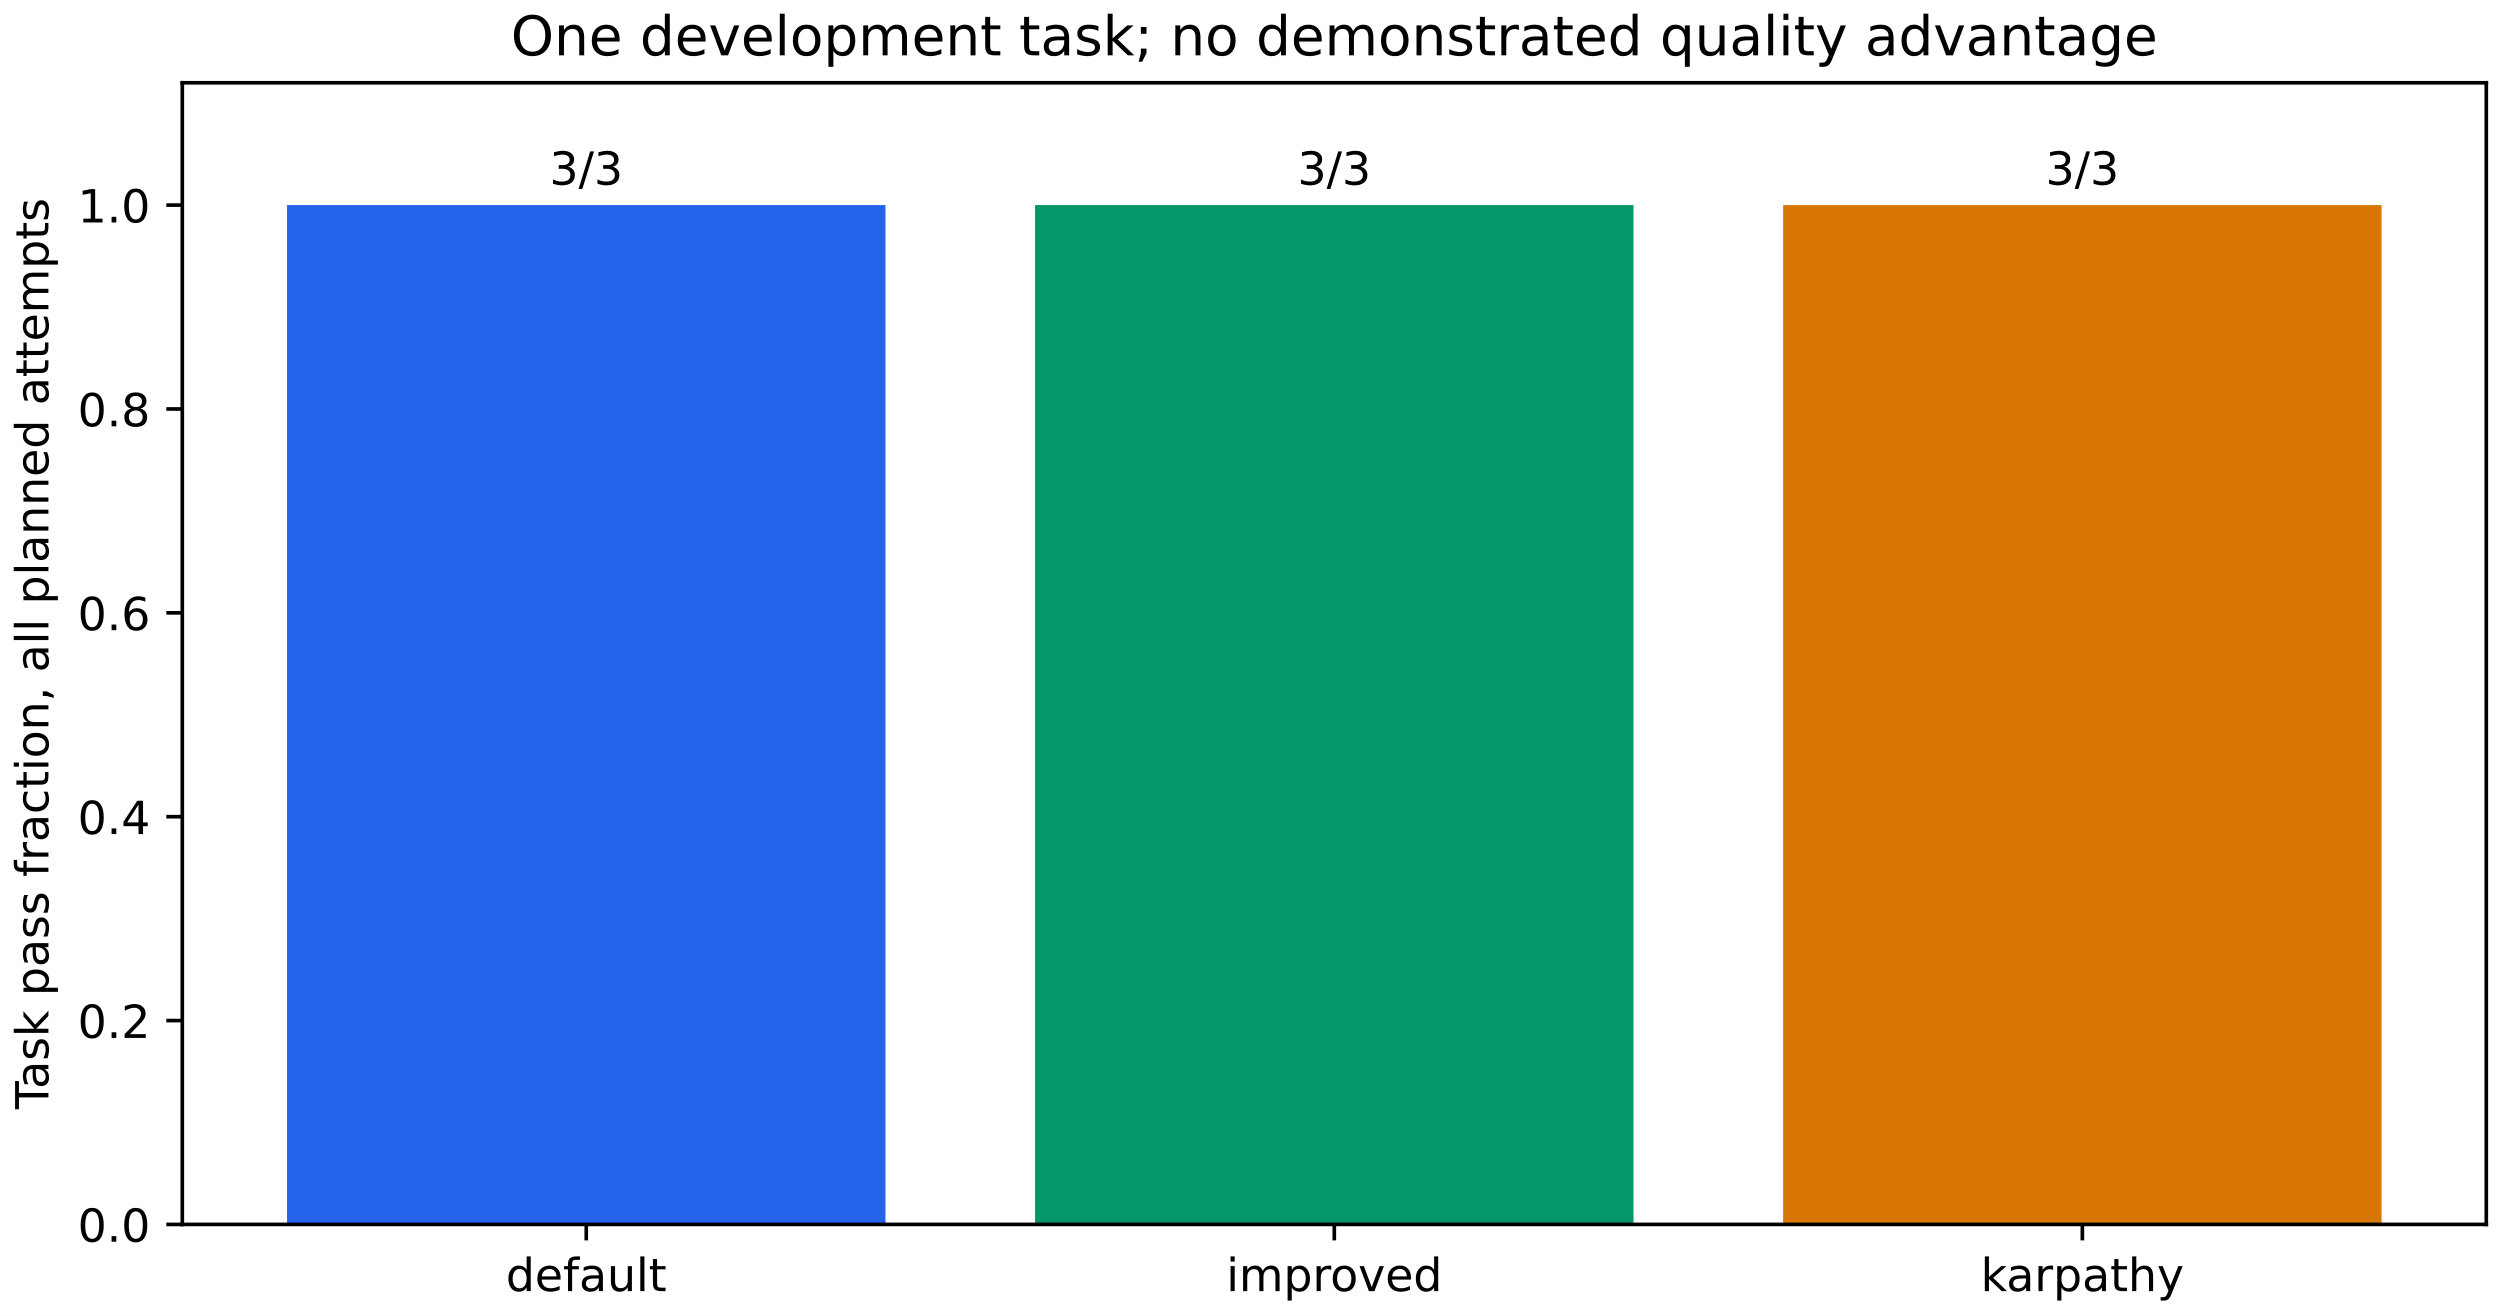
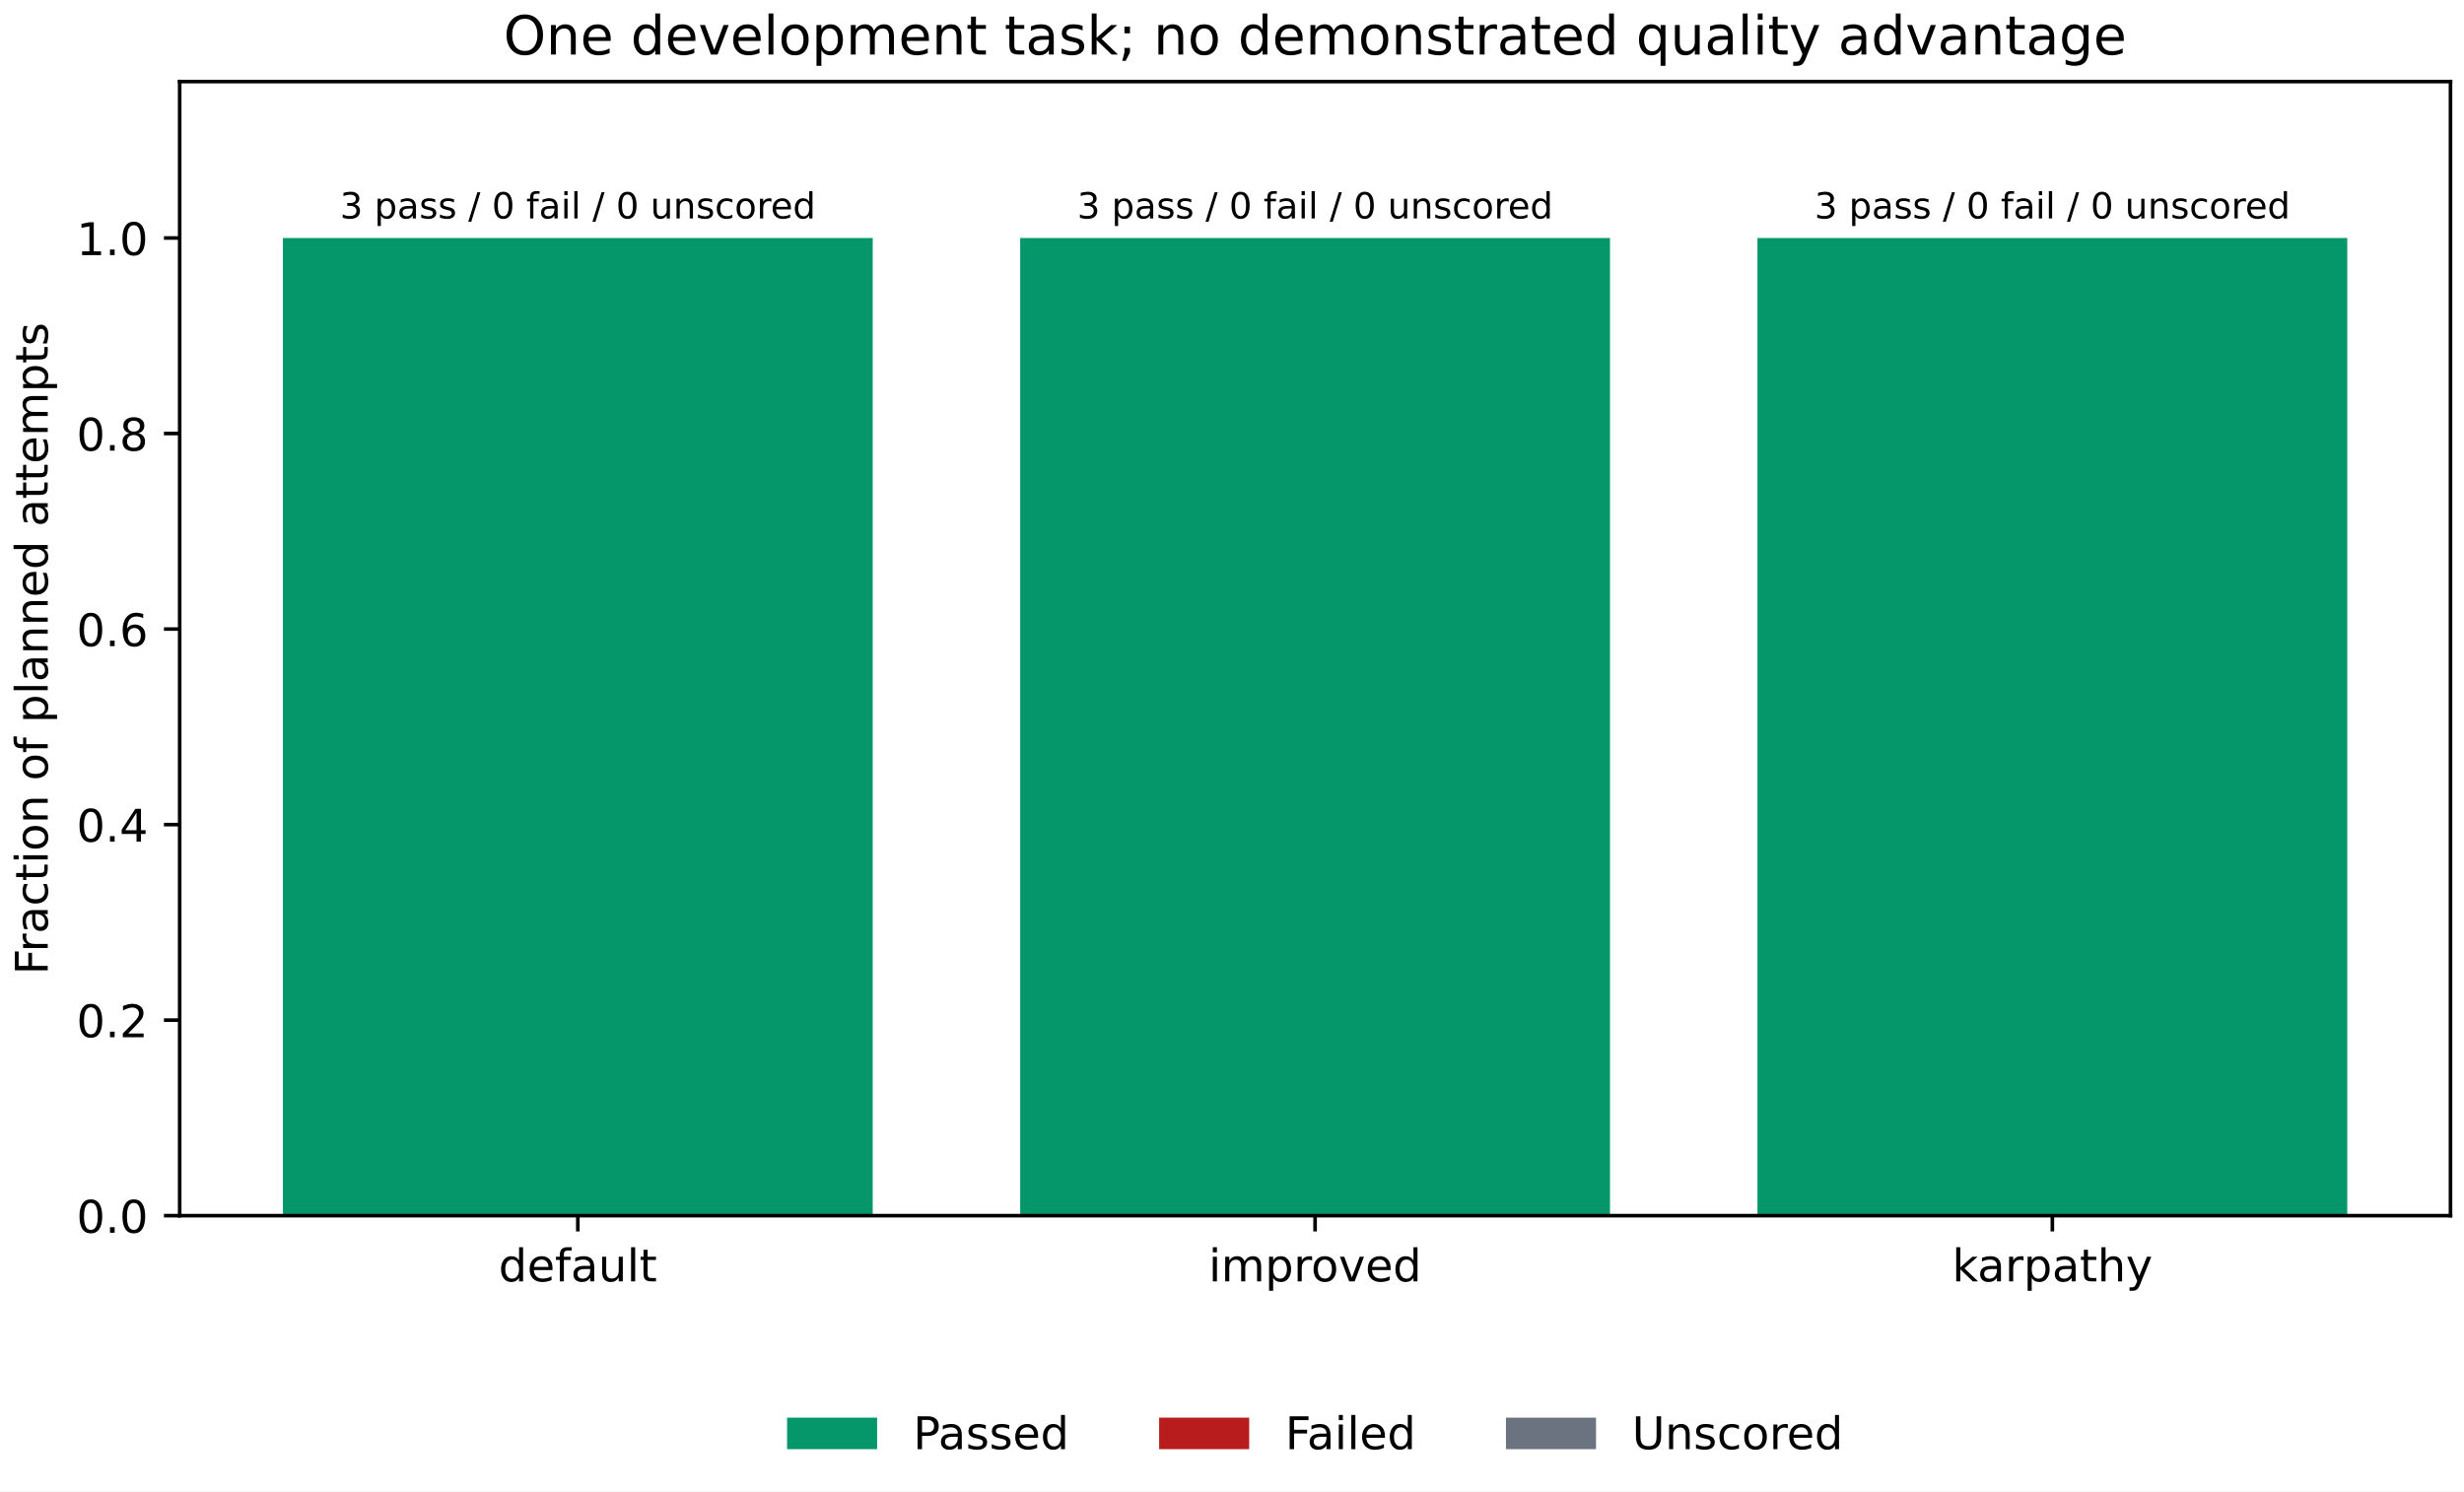
- <svg xmlns="http://www.w3.org/2000/svg" xmlns:xlink="http://www.w3.org/1999/xlink" width="547.2pt" height="288pt" viewBox="0 0 547.2 288" version="1.1">
+ <svg xmlns="http://www.w3.org/2000/svg" xmlns:xlink="http://www.w3.org/1999/xlink" width="547.2pt" height="331.2pt" viewBox="0 0 547.2 331.2" version="1.1">
  <defs>
    <style type="text/css">*{stroke-linejoin: round; stroke-linecap: butt}</style>
  </defs>
  <g id="figure_1">
    <g id="patch_1">
-       <path d="M 0 288  L 547.2 288  L 547.2 0  L 0 0  z " style="fill: #ffffff" />
+       <path d="M 0 331.2  L 547.2 331.2  L 547.2 0  L 0 0  z " style="fill: #ffffff" />
    </g>
    <g id="axes_1">
      <g id="patch_2">
-         <path d="M 39.904 267.999  L 544.2 267.999  L 544.2 18.118  L 39.904 18.118  z " style="fill: #ffffff" />
+         <path d="M 39.904 270.006  L 544.2 270.006  L 544.2 18.118  L 39.904 18.118  z " style="fill: #ffffff" />
      </g>
      <g id="patch_3">
-         <path d="M 62.827 267.999  L 193.813 267.999  L 193.813 44.891  L 62.827 44.891  z " clip-path="url(#p028850ccd5)" style="fill: #2563eb" />
+         <path d="M 62.827 270.006  L 193.813 270.006  L 193.813 52.862  L 62.827 52.862  z " clip-path="url(#pe4a118b17a)" style="fill: #059669" />
      </g>
      <g id="patch_4">
-         <path d="M 226.559 267.999  L 357.545 267.999  L 357.545 44.891  L 226.559 44.891  z " clip-path="url(#p028850ccd5)" style="fill: #059669" />
+         <path d="M 226.559 270.006  L 357.545 270.006  L 357.545 52.862  L 226.559 52.862  z " clip-path="url(#pe4a118b17a)" style="fill: #059669" />
      </g>
      <g id="patch_5">
-         <path d="M 390.291 267.999  L 521.277 267.999  L 521.277 44.891  L 390.291 44.891  z " clip-path="url(#p028850ccd5)" style="fill: #d97706" />
+         <path d="M 390.291 270.006  L 521.277 270.006  L 521.277 52.862  L 390.291 52.862  z " clip-path="url(#pe4a118b17a)" style="fill: #059669" />
+       </g>
+       <g id="patch_6">
+         <path d="M 62.827 52.862  L 193.813 52.862  L 193.813 52.862  L 62.827 52.862  z " clip-path="url(#pe4a118b17a)" style="fill: #b91c1c" />
+       </g>
+       <g id="patch_7">
+         <path d="M 226.559 52.862  L 357.545 52.862  L 357.545 52.862  L 226.559 52.862  z " clip-path="url(#pe4a118b17a)" style="fill: #b91c1c" />
+       </g>
+       <g id="patch_8">
+         <path d="M 390.291 52.862  L 521.277 52.862  L 521.277 52.862  L 390.291 52.862  z " clip-path="url(#pe4a118b17a)" style="fill: #b91c1c" />
+       </g>
+       <g id="patch_9">
+         <path d="M 62.827 52.862  L 193.813 52.862  L 193.813 52.862  L 62.827 52.862  z " clip-path="url(#pe4a118b17a)" style="fill: #6b7280" />
+       </g>
+       <g id="patch_10">
+         <path d="M 226.559 52.862  L 357.545 52.862  L 357.545 52.862  L 226.559 52.862  z " clip-path="url(#pe4a118b17a)" style="fill: #6b7280" />
+       </g>
+       <g id="patch_11">
+         <path d="M 390.291 52.862  L 521.277 52.862  L 521.277 52.862  L 390.291 52.862  z " clip-path="url(#pe4a118b17a)" style="fill: #6b7280" />
      </g>
      <g id="matplotlib.axis_1">
        <g id="xtick_1">
          <g id="line2d_1">
            <defs>
              <path id="me37db6a19e" d="M 0 0  L 0 3.5  " style="stroke: #000000; stroke-width: 0.8" />
            </defs>
            <g>
-               <use xlink:href="#me37db6a19e" x="128.32" y="267.999" style="stroke: #000000; stroke-width: 0.8" />
+               <use xlink:href="#me37db6a19e" x="128.32" y="270.006" style="stroke: #000000; stroke-width: 0.8" />
            </g>
          </g>
          <g id="text_1">
-             <text style="font-size: 10px; font-family: 'DejaVu Sans', 'Bitstream Vera Sans', 'Computer Modern Sans Serif', 'Lucida Grande', 'Verdana', 'Geneva', 'Lucid', 'Arial', 'Helvetica', 'Avant Garde', sans-serif; text-anchor: middle" x="128.32" y="282.597" transform="rotate(-0 128.3196 282.5974)">default</text>
+             <text style="font-size: 10px; font-family: 'DejaVu Sans', 'Bitstream Vera Sans', 'Computer Modern Sans Serif', 'Lucida Grande', 'Verdana', 'Geneva', 'Lucid', 'Arial', 'Helvetica', 'Avant Garde', sans-serif; text-anchor: middle" x="128.32" y="284.605" transform="rotate(-0 128.3196 284.6046)">default</text>
          </g>
        </g>
        <g id="xtick_2">
          <g id="line2d_2">
            <g>
-               <use xlink:href="#me37db6a19e" x="292.052" y="267.999" style="stroke: #000000; stroke-width: 0.8" />
+               <use xlink:href="#me37db6a19e" x="292.052" y="270.006" style="stroke: #000000; stroke-width: 0.8" />
            </g>
          </g>
          <g id="text_2">
-             <text style="font-size: 10px; font-family: 'DejaVu Sans', 'Bitstream Vera Sans', 'Computer Modern Sans Serif', 'Lucida Grande', 'Verdana', 'Geneva', 'Lucid', 'Arial', 'Helvetica', 'Avant Garde', sans-serif; text-anchor: middle" x="292.052" y="282.597" transform="rotate(-0 292.052 282.5974)">improved</text>
+             <text style="font-size: 10px; font-family: 'DejaVu Sans', 'Bitstream Vera Sans', 'Computer Modern Sans Serif', 'Lucida Grande', 'Verdana', 'Geneva', 'Lucid', 'Arial', 'Helvetica', 'Avant Garde', sans-serif; text-anchor: middle" x="292.052" y="284.605" transform="rotate(-0 292.052 284.6046)">improved</text>
          </g>
        </g>
        <g id="xtick_3">
          <g id="line2d_3">
            <g>
-               <use xlink:href="#me37db6a19e" x="455.784" y="267.999" style="stroke: #000000; stroke-width: 0.8" />
+               <use xlink:href="#me37db6a19e" x="455.784" y="270.006" style="stroke: #000000; stroke-width: 0.8" />
            </g>
          </g>
          <g id="text_3">
-             <text style="font-size: 10px; font-family: 'DejaVu Sans', 'Bitstream Vera Sans', 'Computer Modern Sans Serif', 'Lucida Grande', 'Verdana', 'Geneva', 'Lucid', 'Arial', 'Helvetica', 'Avant Garde', sans-serif; text-anchor: middle" x="455.784" y="282.597" transform="rotate(-0 455.7843 282.5974)">karpathy</text>
+             <text style="font-size: 10px; font-family: 'DejaVu Sans', 'Bitstream Vera Sans', 'Computer Modern Sans Serif', 'Lucida Grande', 'Verdana', 'Geneva', 'Lucid', 'Arial', 'Helvetica', 'Avant Garde', sans-serif; text-anchor: middle" x="455.784" y="284.605" transform="rotate(-0 455.7843 284.6046)">karpathy</text>
          </g>
        </g>
      </g>
      <g id="matplotlib.axis_2">
        <g id="ytick_1">
          <g id="line2d_4">
            <defs>
              <path id="m2b3d7b8496" d="M 0 0  L -3.5 0  " style="stroke: #000000; stroke-width: 0.8" />
            </defs>
            <g>
-               <use xlink:href="#m2b3d7b8496" x="39.904" y="267.999" style="stroke: #000000; stroke-width: 0.8" />
+               <use xlink:href="#m2b3d7b8496" x="39.904" y="270.006" style="stroke: #000000; stroke-width: 0.8" />
            </g>
          </g>
          <g id="text_4">
-             <text style="font-size: 10px; font-family: 'DejaVu Sans', 'Bitstream Vera Sans', 'Computer Modern Sans Serif', 'Lucida Grande', 'Verdana', 'Geneva', 'Lucid', 'Arial', 'Helvetica', 'Avant Garde', sans-serif; text-anchor: end" x="32.904" y="271.798" transform="rotate(-0 32.90415 271.7978)">0.0</text>
+             <text style="font-size: 10px; font-family: 'DejaVu Sans', 'Bitstream Vera Sans', 'Computer Modern Sans Serif', 'Lucida Grande', 'Verdana', 'Geneva', 'Lucid', 'Arial', 'Helvetica', 'Avant Garde', sans-serif; text-anchor: end" x="32.904" y="273.805" transform="rotate(-0 32.90415 273.805)">0.0</text>
          </g>
        </g>
        <g id="ytick_2">
          <g id="line2d_5">
            <g>
-               <use xlink:href="#m2b3d7b8496" x="39.904" y="223.377" style="stroke: #000000; stroke-width: 0.8" />
+               <use xlink:href="#m2b3d7b8496" x="39.904" y="226.577" style="stroke: #000000; stroke-width: 0.8" />
            </g>
          </g>
          <g id="text_5">
-             <text style="font-size: 10px; font-family: 'DejaVu Sans', 'Bitstream Vera Sans', 'Computer Modern Sans Serif', 'Lucida Grande', 'Verdana', 'Geneva', 'Lucid', 'Arial', 'Helvetica', 'Avant Garde', sans-serif; text-anchor: end" x="32.904" y="227.176" transform="rotate(-0 32.90415 227.1763)">0.2</text>
+             <text style="font-size: 10px; font-family: 'DejaVu Sans', 'Bitstream Vera Sans', 'Computer Modern Sans Serif', 'Lucida Grande', 'Verdana', 'Geneva', 'Lucid', 'Arial', 'Helvetica', 'Avant Garde', sans-serif; text-anchor: end" x="32.904" y="230.376" transform="rotate(-0 32.90415 230.3761)">0.2</text>
          </g>
        </g>
        <g id="ytick_3">
          <g id="line2d_6">
            <g>
-               <use xlink:href="#m2b3d7b8496" x="39.904" y="178.756" style="stroke: #000000; stroke-width: 0.8" />
+               <use xlink:href="#m2b3d7b8496" x="39.904" y="183.148" style="stroke: #000000; stroke-width: 0.8" />
            </g>
          </g>
          <g id="text_6">
-             <text style="font-size: 10px; font-family: 'DejaVu Sans', 'Bitstream Vera Sans', 'Computer Modern Sans Serif', 'Lucida Grande', 'Verdana', 'Geneva', 'Lucid', 'Arial', 'Helvetica', 'Avant Garde', sans-serif; text-anchor: end" x="32.904" y="182.555" transform="rotate(-0 32.90415 182.5547)">0.4</text>
+             <text style="font-size: 10px; font-family: 'DejaVu Sans', 'Bitstream Vera Sans', 'Computer Modern Sans Serif', 'Lucida Grande', 'Verdana', 'Geneva', 'Lucid', 'Arial', 'Helvetica', 'Avant Garde', sans-serif; text-anchor: end" x="32.904" y="186.947" transform="rotate(-0 32.90415 186.9471)">0.4</text>
          </g>
        </g>
        <g id="ytick_4">
          <g id="line2d_7">
            <g>
-               <use xlink:href="#m2b3d7b8496" x="39.904" y="134.134" style="stroke: #000000; stroke-width: 0.8" />
+               <use xlink:href="#m2b3d7b8496" x="39.904" y="139.719" style="stroke: #000000; stroke-width: 0.8" />
            </g>
          </g>
          <g id="text_7">
-             <text style="font-size: 10px; font-family: 'DejaVu Sans', 'Bitstream Vera Sans', 'Computer Modern Sans Serif', 'Lucida Grande', 'Verdana', 'Geneva', 'Lucid', 'Arial', 'Helvetica', 'Avant Garde', sans-serif; text-anchor: end" x="32.904" y="137.933" transform="rotate(-0 32.90415 137.9332)">0.6</text>
+             <text style="font-size: 10px; font-family: 'DejaVu Sans', 'Bitstream Vera Sans', 'Computer Modern Sans Serif', 'Lucida Grande', 'Verdana', 'Geneva', 'Lucid', 'Arial', 'Helvetica', 'Avant Garde', sans-serif; text-anchor: end" x="32.904" y="143.518" transform="rotate(-0 32.90415 143.5182)">0.6</text>
          </g>
        </g>
        <g id="ytick_5">
          <g id="line2d_8">
            <g>
-               <use xlink:href="#m2b3d7b8496" x="39.904" y="89.513" style="stroke: #000000; stroke-width: 0.8" />
+               <use xlink:href="#m2b3d7b8496" x="39.904" y="96.29" style="stroke: #000000; stroke-width: 0.8" />
            </g>
          </g>
          <g id="text_8">
-             <text style="font-size: 10px; font-family: 'DejaVu Sans', 'Bitstream Vera Sans', 'Computer Modern Sans Serif', 'Lucida Grande', 'Verdana', 'Geneva', 'Lucid', 'Arial', 'Helvetica', 'Avant Garde', sans-serif; text-anchor: end" x="32.904" y="93.312" transform="rotate(-0 32.90415 93.31165)">0.8</text>
+             <text style="font-size: 10px; font-family: 'DejaVu Sans', 'Bitstream Vera Sans', 'Computer Modern Sans Serif', 'Lucida Grande', 'Verdana', 'Geneva', 'Lucid', 'Arial', 'Helvetica', 'Avant Garde', sans-serif; text-anchor: end" x="32.904" y="100.089" transform="rotate(-0 32.90415 100.0893)">0.8</text>
          </g>
        </g>
        <g id="ytick_6">
          <g id="line2d_9">
            <g>
-               <use xlink:href="#m2b3d7b8496" x="39.904" y="44.891" style="stroke: #000000; stroke-width: 0.8" />
+               <use xlink:href="#m2b3d7b8496" x="39.904" y="52.862" style="stroke: #000000; stroke-width: 0.8" />
            </g>
          </g>
          <g id="text_9">
-             <text style="font-size: 10px; font-family: 'DejaVu Sans', 'Bitstream Vera Sans', 'Computer Modern Sans Serif', 'Lucida Grande', 'Verdana', 'Geneva', 'Lucid', 'Arial', 'Helvetica', 'Avant Garde', sans-serif; text-anchor: end" x="32.904" y="48.69" transform="rotate(-0 32.90415 48.69012)">1.0</text>
+             <text style="font-size: 10px; font-family: 'DejaVu Sans', 'Bitstream Vera Sans', 'Computer Modern Sans Serif', 'Lucida Grande', 'Verdana', 'Geneva', 'Lucid', 'Arial', 'Helvetica', 'Avant Garde', sans-serif; text-anchor: end" x="32.904" y="56.66" transform="rotate(-0 32.90415 56.66034)">1.0</text>
          </g>
        </g>
        <g id="text_10">
-           <text style="font-size: 10px; font-family: 'DejaVu Sans', 'Bitstream Vera Sans', 'Computer Modern Sans Serif', 'Lucida Grande', 'Verdana', 'Geneva', 'Lucid', 'Arial', 'Helvetica', 'Avant Garde', sans-serif; text-anchor: middle" x="10.599" y="143.059" transform="rotate(-90 10.59868 143.0587)">Task pass fraction, all planned attempts</text>
+           <text style="font-size: 10px; font-family: 'DejaVu Sans', 'Bitstream Vera Sans', 'Computer Modern Sans Serif', 'Lucida Grande', 'Verdana', 'Geneva', 'Lucid', 'Arial', 'Helvetica', 'Avant Garde', sans-serif; text-anchor: middle" x="10.599" y="144.062" transform="rotate(-90 10.59868 144.0623)">Fraction of planned attempts</text>
        </g>
      </g>
-       <g id="patch_6">
-         <path d="M 39.904 267.999  L 39.904 18.118  " style="fill: none; stroke: #000000; stroke-width: 0.8; stroke-linejoin: miter; stroke-linecap: square" />
+       <g id="patch_12">
+         <path d="M 39.904 270.006  L 39.904 18.118  " style="fill: none; stroke: #000000; stroke-width: 0.8; stroke-linejoin: miter; stroke-linecap: square" />
      </g>
-       <g id="patch_7">
-         <path d="M 544.2 267.999  L 544.2 18.118  " style="fill: none; stroke: #000000; stroke-width: 0.8; stroke-linejoin: miter; stroke-linecap: square" />
+       <g id="patch_13">
+         <path d="M 544.2 270.006  L 544.2 18.118  " style="fill: none; stroke: #000000; stroke-width: 0.8; stroke-linejoin: miter; stroke-linecap: square" />
      </g>
-       <g id="patch_8">
-         <path d="M 39.904 267.999  L 544.2 267.999  " style="fill: none; stroke: #000000; stroke-width: 0.8; stroke-linejoin: miter; stroke-linecap: square" />
+       <g id="patch_14">
+         <path d="M 39.904 270.006  L 544.2 270.006  " style="fill: none; stroke: #000000; stroke-width: 0.8; stroke-linejoin: miter; stroke-linecap: square" />
      </g>
-       <g id="patch_9">
+       <g id="patch_15">
        <path d="M 39.904 18.118  L 544.2 18.118  " style="fill: none; stroke: #000000; stroke-width: 0.8; stroke-linejoin: miter; stroke-linecap: square" />
      </g>
      <g id="text_11">
-         <text style="font-size: 10px; font-family: 'DejaVu Sans', 'Bitstream Vera Sans', 'Computer Modern Sans Serif', 'Lucida Grande', 'Verdana', 'Geneva', 'Lucid', 'Arial', 'Helvetica', 'Avant Garde', sans-serif; text-anchor: middle" x="128.32" y="40.429" transform="rotate(-0 128.3196 40.42913)">3/3</text>
+         <text style="font-size: 8px; font-family: 'DejaVu Sans', 'Bitstream Vera Sans', 'Computer Modern Sans Serif', 'Lucida Grande', 'Verdana', 'Geneva', 'Lucid', 'Arial', 'Helvetica', 'Avant Garde', sans-serif; text-anchor: middle" x="128.32" y="48.519" transform="rotate(-0 128.3196 48.51862)">3 pass / 0 fail / 0 unscored</text>
      </g>
      <g id="text_12">
-         <text style="font-size: 10px; font-family: 'DejaVu Sans', 'Bitstream Vera Sans', 'Computer Modern Sans Serif', 'Lucida Grande', 'Verdana', 'Geneva', 'Lucid', 'Arial', 'Helvetica', 'Avant Garde', sans-serif; text-anchor: middle" x="292.052" y="40.429" transform="rotate(-0 292.052 40.42913)">3/3</text>
+         <text style="font-size: 8px; font-family: 'DejaVu Sans', 'Bitstream Vera Sans', 'Computer Modern Sans Serif', 'Lucida Grande', 'Verdana', 'Geneva', 'Lucid', 'Arial', 'Helvetica', 'Avant Garde', sans-serif; text-anchor: middle" x="292.052" y="48.519" transform="rotate(-0 292.052 48.51862)">3 pass / 0 fail / 0 unscored</text>
      </g>
      <g id="text_13">
-         <text style="font-size: 10px; font-family: 'DejaVu Sans', 'Bitstream Vera Sans', 'Computer Modern Sans Serif', 'Lucida Grande', 'Verdana', 'Geneva', 'Lucid', 'Arial', 'Helvetica', 'Avant Garde', sans-serif; text-anchor: middle" x="455.784" y="40.429" transform="rotate(-0 455.7843 40.42913)">3/3</text>
+         <text style="font-size: 8px; font-family: 'DejaVu Sans', 'Bitstream Vera Sans', 'Computer Modern Sans Serif', 'Lucida Grande', 'Verdana', 'Geneva', 'Lucid', 'Arial', 'Helvetica', 'Avant Garde', sans-serif; text-anchor: middle" x="455.784" y="48.519" transform="rotate(-0 455.7843 48.51862)">3 pass / 0 fail / 0 unscored</text>
      </g>
      <g id="text_14">
        <text style="font-size: 12px; font-family: 'DejaVu Sans', 'Bitstream Vera Sans', 'Computer Modern Sans Serif', 'Lucida Grande', 'Verdana', 'Geneva', 'Lucid', 'Arial', 'Helvetica', 'Avant Garde', sans-serif; text-anchor: middle" x="292.052" y="12.118" transform="rotate(-0 292.052 12.11837)">One development task; no demonstrated quality advantage</text>
      </g>
+       <g id="legend_1">
+         <g id="patch_16">
+           <path d="M 174.789 321.869  L 194.789 321.869  L 194.789 314.869  L 174.789 314.869  z " style="fill: #059669" />
+         </g>
+         <g id="text_15">
+           <text style="font-size: 10px; font-family: 'DejaVu Sans', 'Bitstream Vera Sans', 'Computer Modern Sans Serif', 'Lucida Grande', 'Verdana', 'Geneva', 'Lucid', 'Arial', 'Helvetica', 'Avant Garde', sans-serif; text-anchor: start" x="202.789" y="321.869" transform="rotate(-0 202.7895 321.8689)">Passed</text>
+         </g>
+         <g id="patch_17">
+           <path d="M 257.419 321.869  L 277.419 321.869  L 277.419 314.869  L 257.419 314.869  z " style="fill: #b91c1c" />
+         </g>
+         <g id="text_16">
+           <text style="font-size: 10px; font-family: 'DejaVu Sans', 'Bitstream Vera Sans', 'Computer Modern Sans Serif', 'Lucida Grande', 'Verdana', 'Geneva', 'Lucid', 'Arial', 'Helvetica', 'Avant Garde', sans-serif; text-anchor: start" x="285.419" y="321.869" transform="rotate(-0 285.4191 321.8689)">Failed</text>
+         </g>
+         <g id="patch_18">
+           <path d="M 334.439 321.869  L 354.439 321.869  L 354.439 314.869  L 334.439 314.869  z " style="fill: #6b7280" />
+         </g>
+         <g id="text_17">
+           <text style="font-size: 10px; font-family: 'DejaVu Sans', 'Bitstream Vera Sans', 'Computer Modern Sans Serif', 'Lucida Grande', 'Verdana', 'Geneva', 'Lucid', 'Arial', 'Helvetica', 'Avant Garde', sans-serif; text-anchor: start" x="362.439" y="321.869" transform="rotate(-0 362.4395 321.8689)">Unscored</text>
+         </g>
+       </g>
    </g>
  </g>
  <defs>
-     <clipPath id="p028850ccd5">
-       <rect x="39.904" y="18.118" width="504.296" height="249.881" />
+     <clipPath id="pe4a118b17a">
+       <rect x="39.904" y="18.118" width="504.296" height="251.888" />
    </clipPath>
  </defs>
</svg>
